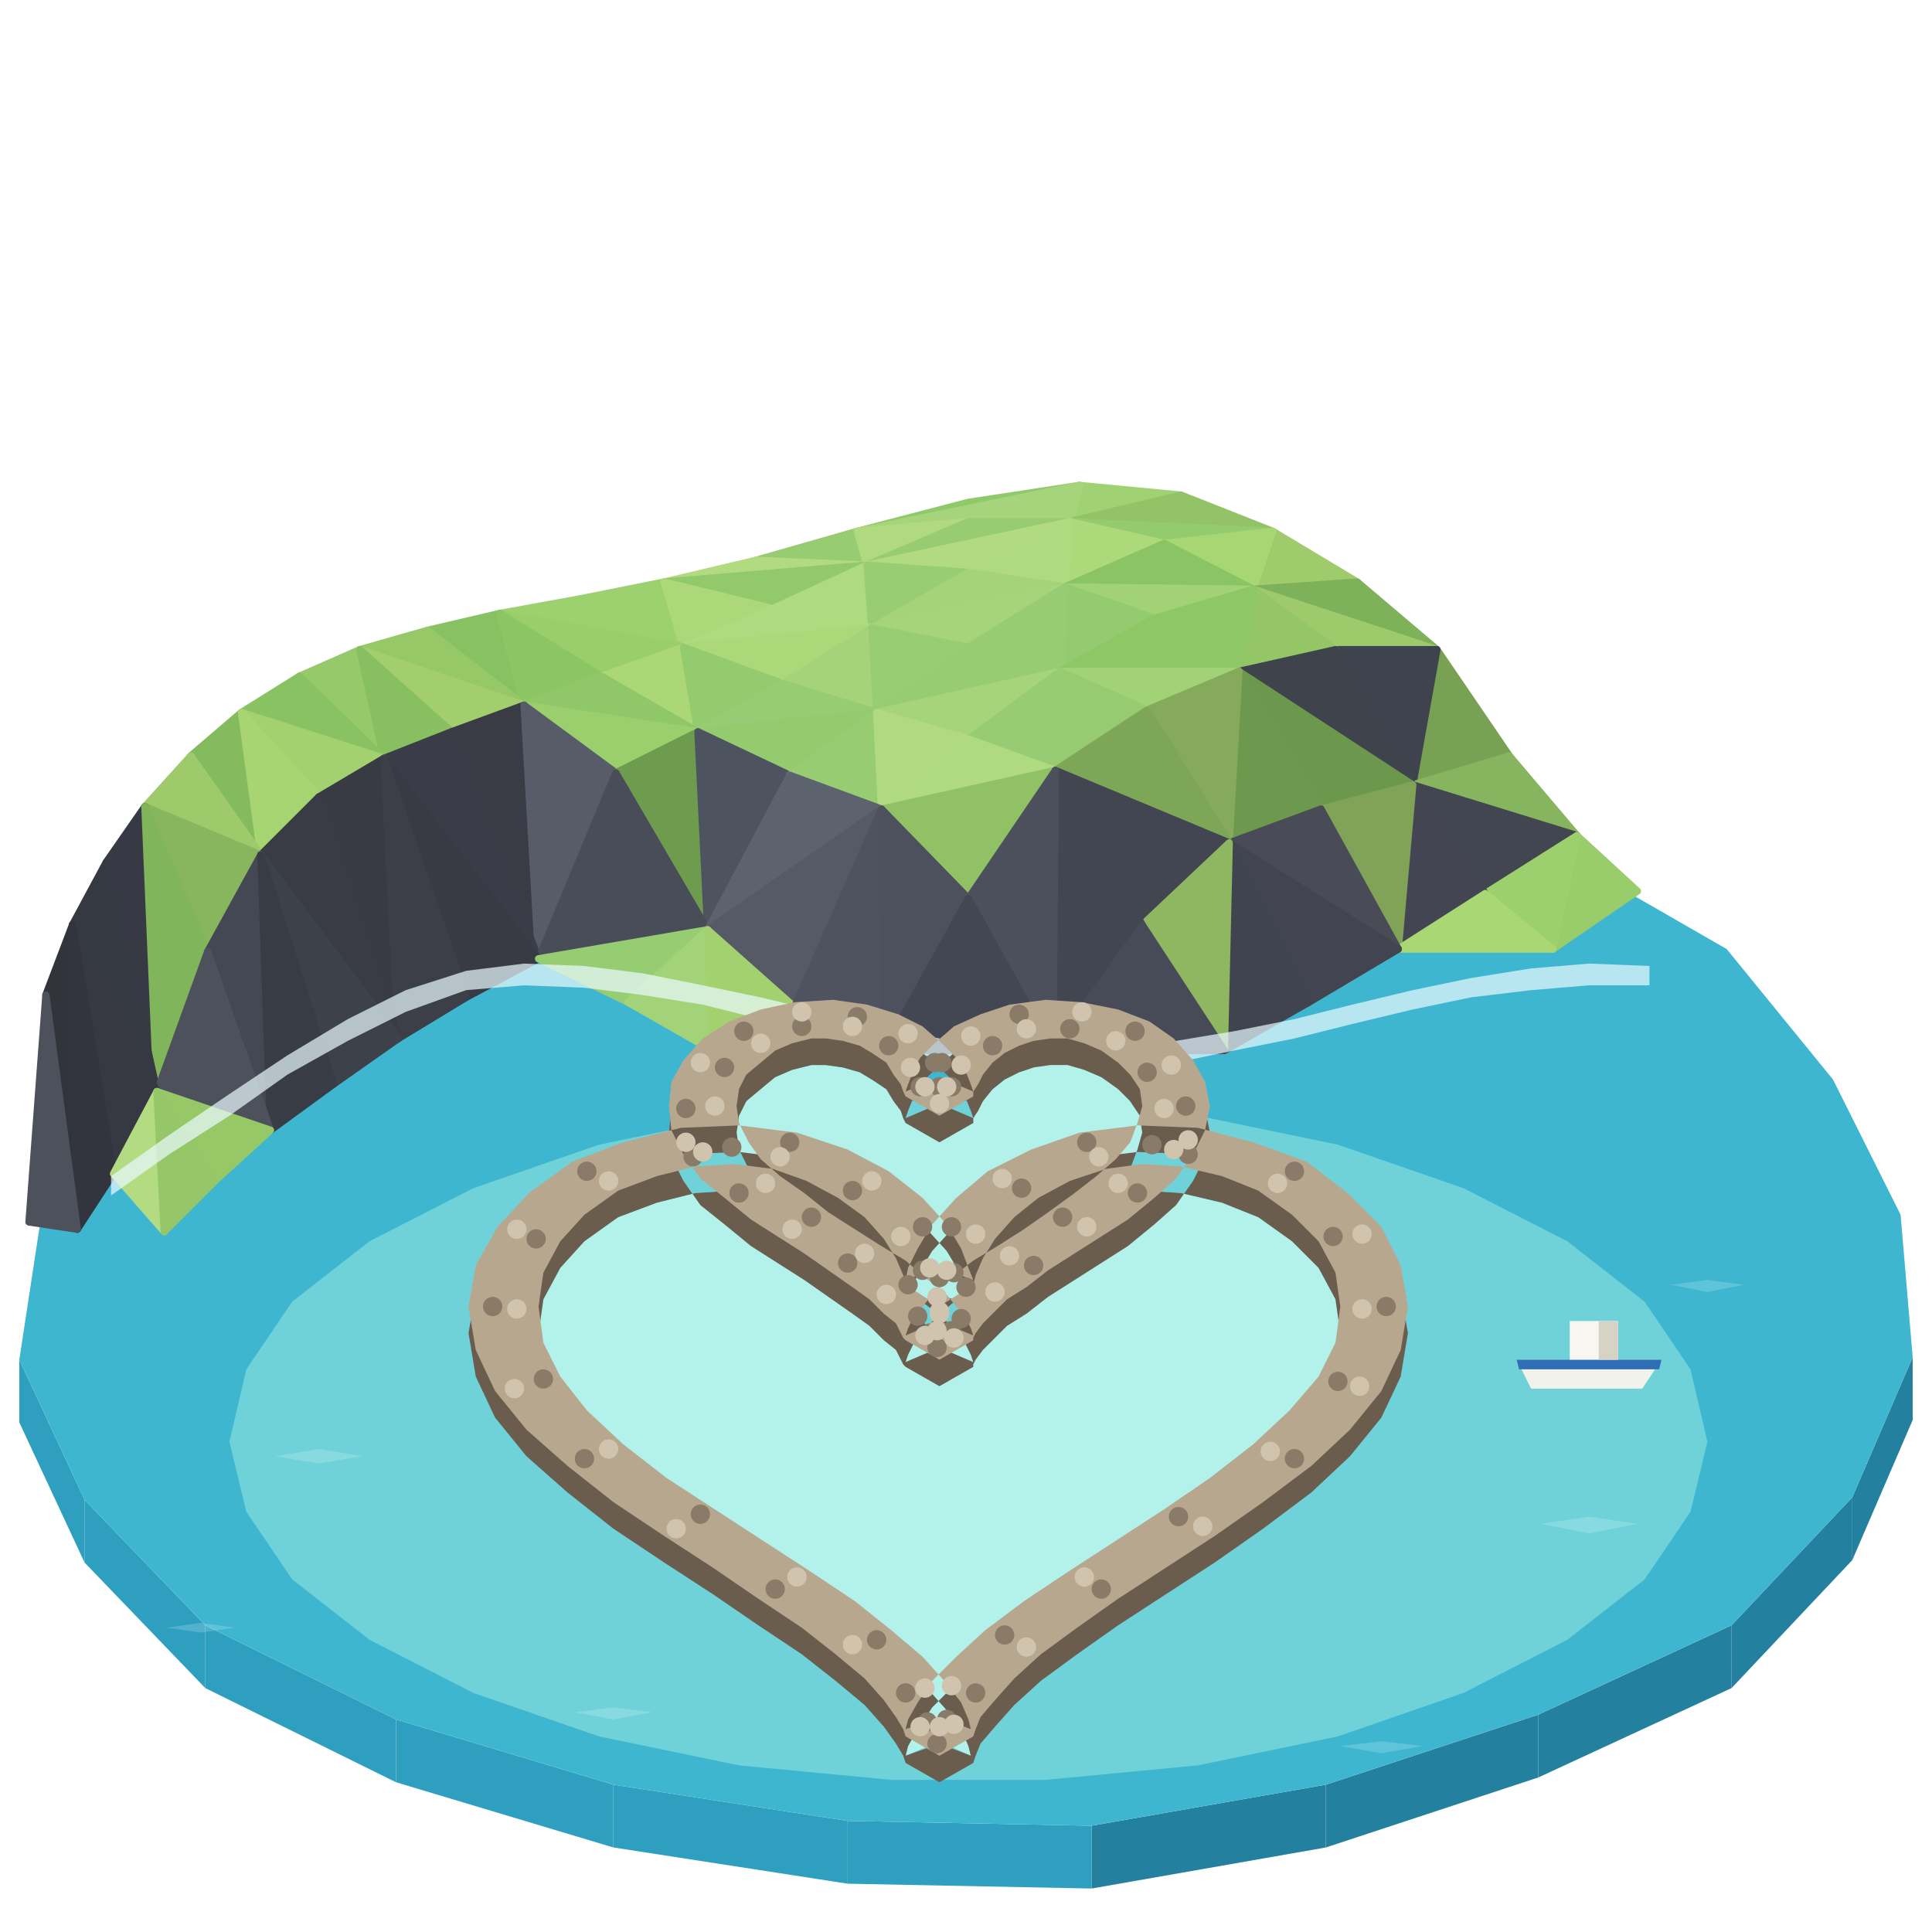
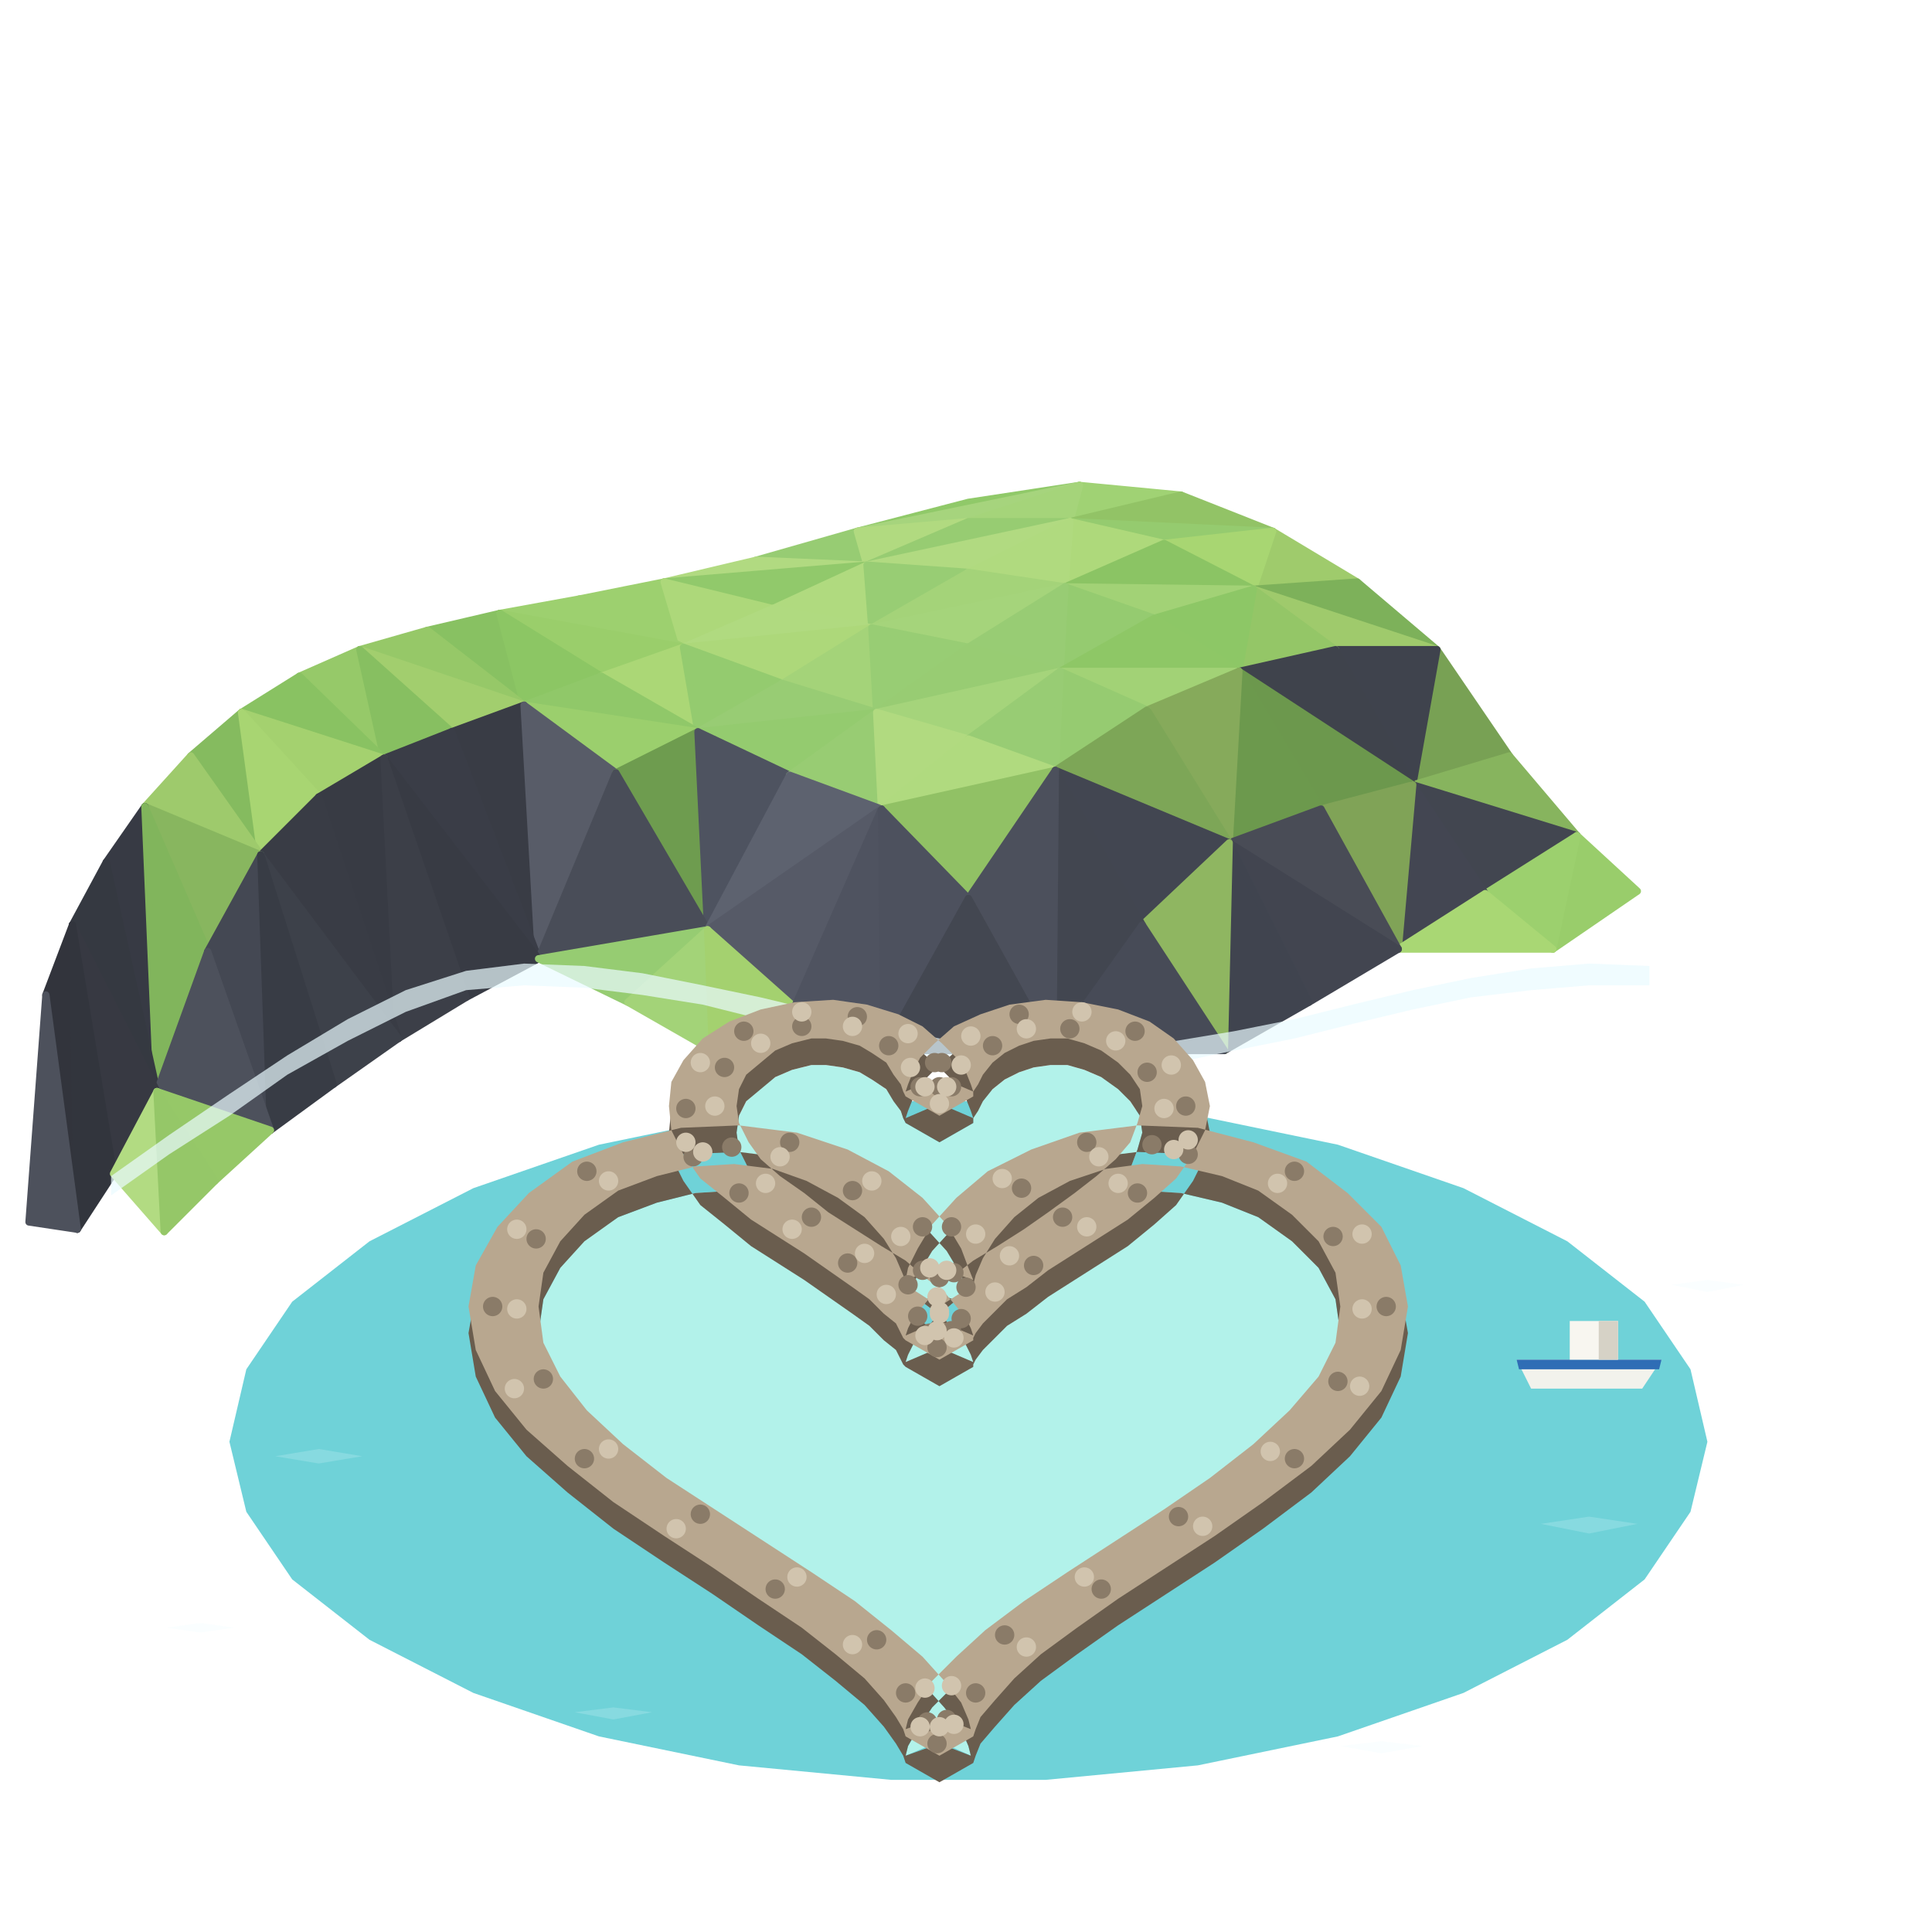
<svg xmlns="http://www.w3.org/2000/svg" viewBox="0 0 80 80">
  <g transform="translate(40.1 53.3) scale(1)">
-     <path d="M23.6 17.7L14.8 20.6L14.8 23.2L23.6 20.3Z" fill="#23809e" />
-     <path d="M14.8 20.6L5.1 22.3L5.1 24.9L14.8 23.2Z" fill="#23809e" />
-     <path d="M5.1 22.3L-5 22.1L-5 24.7L5.1 24.9Z" fill="#2f9fc0" />
-     <path d="M-5 22.1L-14.7 20.6L-14.7 23.2L-5 24.7Z" fill="#2f9fc0" />
-     <path d="M-14.7 20.6L-23.7 17.9L-23.7 20.5L-14.7 23.2Z" fill="#2f9fc0" />
-     <path d="M-23.7 17.9L-31.6 14L-31.6 16.6L-23.7 20.5Z" fill="#2f9fc0" />
-     <path d="M-31.6 14L-36.6 8.8L-36.6 11.4L-31.6 16.6Z" fill="#2f9fc0" />
-     <path d="M-36.6 8.8L-39.3 3L-39.3 5.6L-36.6 11.4Z" fill="#2f9fc0" />
-     <path d="M39.1 2.9L36.6 8.7L36.6 11.3L39.1 5.5Z" fill="#23809e" />
-     <path d="M36.6 8.7L31.6 14L31.6 16.6L36.6 11.3Z" fill="#23809e" />
-     <path d="M31.6 14L23.6 17.7L23.6 20.3L31.6 16.6Z" fill="#23809e" />
-     <path d="M23.6 17.7L14.8 20.6L5.1 22.3L-5 22.1L-14.7 20.6L-23.7 17.9L-31.6 14L-36.6 8.8L-39.3 3L-38.4 -2.9L-36.3 -8.7L-30.8 -13.6L-23.6 -17.7L-14.8 -20.6L-5.1 -22.2L5.2 -22.8L15.2 -21.2L24.1 -18.2L31.4 -14L35.8 -8.6L38.6 -3L39.1 2.9L36.6 8.7L31.6 14Z" fill="#3fb6cf" />
    <g stroke-width=".3" stroke-linejoin="round">
      <path d="M0 -32.5L4.6 -33.2L-4.6 -31.3Z" fill="#90c969" stroke="#90c969" />
      <path d="M4.6 -33.2L0 -31.7L-4.6 -31.3Z" fill="#a6d47d" stroke="#a6d47d" />
      <path d="M-4.6 -31.3L-4.2 -29.9L-8.8 -30.1Z" fill="#97cc73" stroke="#97cc73" />
      <path d="M4.6 -33.2L8.8 -32.8L4.2 -31.7Z" fill="#a0d274" stroke="#a0d274" />
      <path d="M-4.6 -31.3L0 -31.7L-4.2 -29.9Z" fill="#b1da80" stroke="#b1da80" />
      <path d="M4.6 -33.2L4.2 -31.7L0 -31.7Z" fill="#a5d47a" stroke="#a5d47a" />
      <path d="M-8.8 -30.1L-4.2 -29.9L-12.6 -29.2Z" fill="#b1da81" stroke="#b1da81" />
      <path d="M8.8 -32.8L12.6 -31.3L4.2 -31.7Z" fill="#92c366" stroke="#92c366" />
      <path d="M0 -31.7L4.2 -31.7L-4.2 -29.9Z" fill="#97cc72" stroke="#97cc72" />
      <path d="M-4.2 -29.9L-8.1 -28.1L-12.6 -29.2Z" fill="#91c96b" stroke="#91c96b" />
      <path d="M12.6 -31.3L8.1 -30.8L4.2 -31.7Z" fill="#95cb6f" stroke="#95cb6f" />
      <path d="M4.2 -31.7L0 -29.6L-4.2 -29.9Z" fill="#b1da81" stroke="#b1da81" />
      <path d="M-12.6 -29.2L-11.8 -26.5L-16.1 -28.5Z" fill="#9dd06f" stroke="#9dd06f" />
      <path d="M12.6 -31.3L16.1 -29.2L11.8 -28.9Z" fill="#9fcb6c" stroke="#9fcb6c" />
      <path d="M-12.6 -29.2L-8.1 -28.1L-11.8 -26.5Z" fill="#add87a" stroke="#add87a" />
      <path d="M12.6 -31.3L11.8 -28.9L8.1 -30.8Z" fill="#a8d672" stroke="#a8d672" />
      <path d="M-4.2 -29.9L-4 -27.3L-8.1 -28.1Z" fill="#b0da7f" stroke="#b0da7f" />
      <path d="M4.2 -31.7L8.1 -30.8L4 -29Z" fill="#aed97b" stroke="#aed97b" />
      <path d="M-4.2 -29.9L0 -29.6L-4 -27.3Z" fill="#98cd74" stroke="#98cd74" />
      <path d="M4.2 -31.7L4 -29L0 -29.6Z" fill="#b0da7f" stroke="#b0da7f" />
      <path d="M-16.1 -28.5L-11.8 -26.5L-19.4 -27.9Z" fill="#9dd06f" stroke="#9dd06f" />
      <path d="M16.1 -29.2L19.4 -26.4L11.8 -28.9Z" fill="#7db15a" stroke="#7db15a" />
      <path d="M-8.1 -28.1L-4 -27.3L-11.8 -26.5Z" fill="#b0da80" stroke="#b0da80" />
      <path d="M8.1 -30.8L11.8 -28.9L4 -29Z" fill="#8bc464" stroke="#8bc464" />
      <path d="M0 -29.6L4 -29L-4 -27.3Z" fill="#a4d379" stroke="#a4d379" />
      <path d="M-11.8 -26.5L-15.2 -25.3L-19.4 -27.9Z" fill="#9ace6b" stroke="#9ace6b" />
      <path d="M19.4 -26.4L15.2 -26.4L11.8 -28.9Z" fill="#9fca6c" stroke="#9fca6c" />
      <path d="M-4 -27.3L-7.7 -25L-11.8 -26.5Z" fill="#add87a" stroke="#add87a" />
      <path d="M11.8 -28.9L7.7 -27.7L4 -29Z" fill="#a2d276" stroke="#a2d276" />
      <path d="M4 -29L0 -26.5L-4 -27.3Z" fill="#a5d47b" stroke="#a5d47b" />
      <path d="M19.4 -26.4L22.4 -22L18.4 -20.8Z" fill="#78a154" stroke="#78a154" />
      <path d="M-19.4 -27.9L-18.4 -24.1L-22.4 -27.2Z" fill="#88c162" stroke="#88c162" />
      <path d="M19.4 -26.4L18.4 -20.8L15.2 -26.4Z" fill="#3f434d" stroke="#3f434d" />
      <path d="M-19.4 -27.9L-15.2 -25.3L-18.4 -24.1Z" fill="#8cc664" stroke="#8cc664" />
      <path d="M-11.8 -26.5L-11.2 -23L-15.2 -25.3Z" fill="#abd776" stroke="#abd776" />
      <path d="M11.8 -28.9L15.2 -26.4L11.2 -25.5Z" fill="#94c667" stroke="#94c667" />
      <path d="M11.8 -28.9L11.2 -25.5L7.7 -27.7Z" fill="#8dc766" stroke="#8dc766" />
      <path d="M-11.8 -26.5L-7.7 -25L-11.2 -23Z" fill="#94cb6f" stroke="#94cb6f" />
      <path d="M-4 -27.3L-3.8 -23.8L-7.7 -25Z" fill="#a4d379" stroke="#a4d379" />
      <path d="M4 -29L7.7 -27.7L3.8 -25.5Z" fill="#95cb70" stroke="#95cb70" />
      <path d="M-4 -27.3L0 -26.5L-3.8 -23.8Z" fill="#98cd74" stroke="#98cd74" />
      <path d="M4 -29L3.8 -25.5L0 -26.5Z" fill="#98cc74" stroke="#98cc74" />
      <path d="M22.4 -22L25.2 -18.7L18.4 -20.8Z" fill="#87b45e" stroke="#87b45e" />
      <path d="M-22.4 -27.2L-18.4 -24.1L-25.2 -26.4Z" fill="#96c868" stroke="#96c868" />
      <path d="M-15.2 -25.3L-11.2 -23L-18.4 -24.1Z" fill="#90c869" stroke="#90c869" />
      <path d="M15.2 -26.4L18.4 -20.8L11.2 -25.5Z" fill="#3f434c" stroke="#3f434c" />
      <path d="M7.7 -27.7L11.2 -25.5L3.8 -25.5Z" fill="#8ec766" stroke="#8ec766" />
      <path d="M-7.7 -25L-3.8 -23.8L-11.2 -23Z" fill="#98cc74" stroke="#98cc74" />
      <path d="M0 -26.5L3.8 -25.5L-3.8 -23.8Z" fill="#98cc73" stroke="#98cc73" />
      <path d="M25.2 -18.7L21.4 -16.3L18.4 -20.8Z" fill="#424650" stroke="#424650" />
      <path d="M-18.4 -24.1L-21.4 -23L-25.2 -26.4Z" fill="#a2ce6e" stroke="#a2ce6e" />
      <path d="M18.4 -20.8L14.6 -19.8L11.2 -25.5Z" fill="#6c984d" stroke="#6c984d" />
      <path d="M-11.2 -23L-14.6 -21.3L-18.4 -24.1Z" fill="#9bcf6d" stroke="#9bcf6d" />
      <path d="M11.2 -25.5L7.4 -23.9L3.8 -25.5Z" fill="#a2d276" stroke="#a2d276" />
      <path d="M-3.8 -23.8L-7.4 -21.2L-11.2 -23Z" fill="#94cb6f" stroke="#94cb6f" />
      <path d="M3.8 -25.5L0 -22.7L-3.8 -23.8Z" fill="#a5d47b" stroke="#a5d47b" />
      <path d="M25.2 -18.7L27.7 -16.4L24.2 -14Z" fill="#99cd6b" stroke="#99cd6b" />
      <path d="M-25.2 -26.4L-24.2 -21.9L-27.7 -25.3Z" fill="#96c969" stroke="#96c969" />
      <path d="M25.2 -18.7L24.2 -14L21.4 -16.3Z" fill="#9cd06e" stroke="#9cd06e" />
      <path d="M-25.2 -26.4L-21.4 -23L-24.2 -21.9Z" fill="#87bf61" stroke="#87bf61" />
      <path d="M18.4 -20.8L21.4 -16.3L17.8 -14Z" fill="#434652" stroke="#434652" />
      <path d="M-18.4 -24.1L-17.8 -13.6L-21.4 -23Z" fill="#393c45" stroke="#393c45" />
      <path d="M18.4 -20.8L17.8 -14L14.6 -19.8Z" fill="#80a357" stroke="#80a357" />
      <path d="M-18.4 -24.1L-14.6 -21.3L-17.8 -13.6Z" fill="#585c68" stroke="#585c68" />
      <path d="M11.2 -25.5L14.6 -19.8L10.8 -18.4Z" fill="#6c994d" stroke="#6c994d" />
      <path d="M-11.2 -23L-10.8 -14.8L-14.6 -21.3Z" fill="#6e9c4f" stroke="#6e9c4f" />
      <path d="M-11.2 -23L-7.4 -21.2L-10.8 -14.8Z" fill="#4e5360" stroke="#4e5360" />
      <path d="M11.2 -25.5L10.8 -18.4L7.4 -23.9Z" fill="#86aa5b" stroke="#86aa5b" />
      <path d="M-3.8 -23.8L-3.6 -19.8L-7.4 -21.2Z" fill="#98cc73" stroke="#98cc73" />
      <path d="M3.8 -25.5L7.4 -23.9L3.6 -21.4Z" fill="#96cb71" stroke="#96cb71" />
      <path d="M-3.8 -23.8L0 -22.7L-3.6 -19.8Z" fill="#b1da80" stroke="#b1da80" />
      <path d="M3.8 -25.5L3.6 -21.4L0 -22.7Z" fill="#98cc74" stroke="#98cc74" />
      <path d="M-27.7 -25.3L-24.2 -21.9L-30.1 -23.8Z" fill="#89c262" stroke="#89c262" />
      <path d="M21.4 -16.3L24.2 -14L17.8 -14Z" fill="#a9d774" stroke="#a9d774" />
      <path d="M-21.4 -23L-17.8 -13.6L-24.2 -21.9Z" fill="#3a3d47" stroke="#3a3d47" />
      <path d="M-14.6 -21.3L-10.8 -14.8L-17.8 -13.6Z" fill="#494d58" stroke="#494d58" />
      <path d="M14.6 -19.8L17.8 -14L10.8 -18.4Z" fill="#494c56" stroke="#494c56" />
      <path d="M-7.4 -21.2L-3.6 -19.8L-10.8 -14.8Z" fill="#5d626f" stroke="#5d626f" />
      <path d="M7.4 -23.9L10.8 -18.4L3.6 -21.4Z" fill="#7da657" stroke="#7da657" />
      <path d="M0 -22.7L3.6 -21.4L-3.6 -19.8Z" fill="#b0da7f" stroke="#b0da7f" />
      <path d="M-24.2 -21.9L-26.9 -20.3L-30.1 -23.8Z" fill="#a4d16f" stroke="#a4d16f" />
      <path d="M-17.8 -13.6L-20.8 -12L-24.2 -21.9Z" fill="#383b44" stroke="#383b44" />
      <path d="M-10.8 -14.8L-14.1 -11.8L-17.8 -13.6Z" fill="#96cc72" stroke="#96cc72" />
      <path d="M17.8 -14L14.1 -11.8L10.8 -18.4Z" fill="#424550" stroke="#424550" />
      <path d="M-3.6 -19.8L-7.2 -11.6L-10.8 -14.8Z" fill="#565a67" stroke="#565a67" />
      <path d="M10.8 -18.4L7.2 -15L3.6 -21.4Z" fill="#424651" stroke="#424651" />
      <path d="M3.6 -21.4L0 -16.1L-3.6 -19.8Z" fill="#91c165" stroke="#91c165" />
      <path d="M-30.1 -23.8L-29.3 -17.9L-32.2 -22Z" fill="#85bb5f" stroke="#85bb5f" />
      <path d="M-30.1 -23.8L-26.9 -20.3L-29.3 -17.9Z" fill="#a8d572" stroke="#a8d572" />
      <path d="M-24.2 -21.9L-23.6 -10.3L-26.9 -20.3Z" fill="#383b44" stroke="#383b44" />
      <path d="M-24.2 -21.9L-20.8 -12L-23.6 -10.3Z" fill="#3c3f48" stroke="#3c3f48" />
      <path d="M-10.8 -14.8L-10.6 -9.8L-14.1 -11.8Z" fill="#a3d378" stroke="#a3d378" />
      <path d="M10.8 -18.4L14.1 -11.8L10.6 -9.8Z" fill="#40444f" stroke="#40444f" />
      <path d="M-10.8 -14.8L-7.2 -11.6L-10.6 -9.8Z" fill="#a4d16f" stroke="#a4d16f" />
      <path d="M10.8 -18.4L10.6 -9.8L7.2 -15Z" fill="#8fb661" stroke="#8fb661" />
      <path d="M-32.2 -22L-29.3 -17.9L-34.1 -19.9Z" fill="#9eca6c" stroke="#9eca6c" />
      <path d="M-3.6 -19.8L-3.5 -9.8L-7.2 -11.6Z" fill="#4f5360" stroke="#4f5360" />
      <path d="M3.6 -21.4L7.2 -15L3.5 -9.8Z" fill="#424650" stroke="#424650" />
      <path d="M3.6 -21.4L3.5 -9.8L0 -16.1Z" fill="#4c505c" stroke="#4c505c" />
      <path d="M-3.6 -19.8L0 -16.1L-3.5 -9.8Z" fill="#4d515e" stroke="#4d515e" />
      <path d="M-26.9 -20.3L-23.6 -10.3L-29.3 -17.9Z" fill="#393c45" stroke="#393c45" />
      <path d="M7.2 -15L10.6 -9.8L3.5 -9.8Z" fill="#474b57" stroke="#474b57" />
      <path d="M0 -16.1L3.5 -9.8L-3.5 -9.8Z" fill="#434751" stroke="#434751" />
      <path d="M-29.3 -17.9L-31.5 -13.9L-34.1 -19.9Z" fill="#88b65f" stroke="#88b65f" />
      <path d="M-23.6 -10.3L-26.3 -8.4L-29.3 -17.9Z" fill="#3d414a" stroke="#3d414a" />
      <path d="M-34.1 -19.9L-33.6 -8.1L-35.7 -17.6Z" fill="#373a44" stroke="#373a44" />
      <path d="M-34.1 -19.9L-31.5 -13.9L-33.6 -8.1Z" fill="#81b55c" stroke="#81b55c" />
      <path d="M-29.3 -17.9L-28.9 -6.5L-31.5 -13.9Z" fill="#444853" stroke="#444853" />
      <path d="M-29.3 -17.9L-26.3 -8.4L-28.9 -6.5Z" fill="#383c45" stroke="#383c45" />
      <path d="M-35.7 -17.6L-33.6 -8.1L-37.1 -15Z" fill="#353941" stroke="#353941" />
      <path d="M-31.5 -13.9L-28.9 -6.5L-33.6 -8.1Z" fill="#4d515c" stroke="#4d515c" />
      <path d="M-33.6 -8.1L-35.4 -4.7L-37.1 -15Z" fill="#373942" stroke="#373942" />
      <path d="M-28.9 -6.5L-31.2 -4.4L-33.6 -8.1Z" fill="#96c868" stroke="#96c868" />
      <path d="M-37.1 -15L-36.9 -2.4L-38.2 -12.1Z" fill="#32343c" stroke="#32343c" />
      <path d="M-37.1 -15L-35.4 -4.7L-36.9 -2.4Z" fill="#32353d" stroke="#32353d" />
      <path d="M-33.6 -8.1L-33.3 -2.3L-35.4 -4.7Z" fill="#b2db82" stroke="#b2db82" />
      <path d="M-33.6 -8.1L-31.2 -4.4L-33.3 -2.3Z" fill="#95c768" stroke="#95c768" />
      <path d="M-38.2 -12.1L-36.9 -2.4L-38.9 -2.7Z" fill="#4d515c" stroke="#4d515c" />
    </g>
    <path d="M-35.5 -4.6L-33.1 -6.3L-30.6 -8L-28.2 -9.6L-25.7 -11.1L-23.3 -12.3L-20.8 -13.1L-18.4 -13.4L-15.9 -13.3L-13.5 -13L-11 -12.5L-8.6 -12L-6.1 -11.4L-3.7 -10.8L-1.2 -10.3L1.2 -10L3.7 -9.9L6.1 -9.9L8.6 -10.2L11 -10.6L13.5 -11.1L15.9 -11.7L18.4 -12.3L20.8 -12.8L23.3 -13.2L25.7 -13.4L28.2 -13.3L28.2 -12.5L25.7 -12.5L23.3 -12.3L20.8 -12L18.4 -11.5L15.9 -10.9L13.5 -10.3L11 -9.8L8.6 -9.3L6.1 -9.1L3.7 -9L1.2 -9.1L-1.2 -9.5L-3.7 -9.9L-6.1 -10.5L-8.6 -11.1L-11 -11.7L-13.5 -12.1L-15.9 -12.4L-18.4 -12.5L-20.8 -12.3L-23.3 -11.4L-25.7 -10.2L-28.2 -8.8L-30.6 -7.1L-33.1 -5.5L-35.5 -3.8Z" fill="#e9fbff" opacity=".7">
      <animate attributeName="opacity" values=".35;.85;.35" dur="3.2s" repeatCount="indefinite" />
    </path>
    <path d="M30.6 6.4L29.9 9.3L28 12.1L24.8 14.6L20.5 16.8L15.3 18.6L9.5 19.8L3.2 20.4L-3.2 20.4L-9.5 19.8L-15.3 18.6L-20.5 16.8L-24.8 14.6L-28 12.1L-29.9 9.3L-30.6 6.4L-29.9 3.4L-28 0.6L-24.8 -1.9L-20.5 -4.1L-15.3 -5.9L-9.5 -7.1L-3.2 -7.7L3.2 -7.7L9.5 -7.1L15.3 -5.9L20.5 -4.1L24.8 -1.9L28 0.6L29.9 3.4Z" fill="#6fd2d8" />
    <path d="M-1.2 1.9L0.2 1L0.3 0.6L0.6 -0.1L1.1 -0.9L1.9 -1.8L2.9 -2.6L4.2 -3.3L5.7 -3.8L7.2 -4L8.8 -3.9L10.5 -3.5L12 -2.9L13.4 -2L14.5 -0.8L15.2 0.5L15.4 1.9L15.2 3.3L14.5 4.8L13.3 6.2L11.8 7.6L10 9L8.1 10.3L6.1 11.6L4.1 12.9L2.3 14.1L0.7 15.3L-0.5 16.4L-1.5 17.4L-2.1 18.3L-2.5 19L-2.6 19.4L-1.2 18.8L0.1 19.4L0 19L-0.3 18.3L-1 17.4L-1.9 16.4L-3.2 15.3L-4.7 14.1L-6.5 12.9L-8.5 11.6L-10.5 10.3L-12.5 9L-14.3 7.6L-15.8 6.2L-16.9 4.8L-17.6 3.3L-17.8 1.9L-17.6 0.5L-16.9 -0.8L-15.9 -2L-14.5 -2.9L-12.9 -3.5L-11.3 -3.9L-9.7 -4L-8.1 -3.8L-6.7 -3.3L-5.4 -2.6L-4.3 -1.8L-3.5 -0.9L-3 -0.1L-2.7 0.6L-2.6 1Z" fill="#b2f2ea" />
    <path d="M-1.2 -6L0.2 -6.8L0.2 -7L0.4 -7.4L0.6 -7.8L1 -8.2L1.5 -8.6L2.1 -8.9L2.7 -9.1L3.4 -9.2L4.1 -9.2L4.8 -9L5.5 -8.7L6.2 -8.3L6.7 -7.7L7.1 -7.1L7.2 -6.4L7 -5.7L6.7 -4.9L6.1 -4.2L5.3 -3.5L4.4 -2.8L3.3 -2.1L2.3 -1.4L1.2 -0.7L0.2 0L-0.7 0.7L-1.4 1.3L-1.9 1.9L-2.3 2.4L-2.5 2.8L-2.6 3.1L-1.2 2.5L0.2 3.1L0.1 2.8L-0.1 2.4L-0.5 1.9L-1 1.3L-1.8 0.7L-2.6 0L-3.6 -0.7L-4.7 -1.4L-5.8 -2.1L-6.8 -2.8L-7.8 -3.5L-8.6 -4.2L-9.1 -4.9L-9.5 -5.7L-9.6 -6.4L-9.5 -7.1L-9.2 -7.7L-8.6 -8.3L-8 -8.7L-7.3 -9L-6.5 -9.2L-5.9 -9.2L-5.2 -9.1L-4.5 -8.9L-4 -8.6L-3.4 -8.2L-3.1 -7.8L-2.8 -7.4L-2.7 -7L-2.6 -6.8Z" fill="#b2f2ea" />
    <path d="M-1.2 0.3L-2.6 0.8L-2.5 0.3L-2.1 -0.5L-1.5 -1.5L-0.5 -2.6L0.8 -3.7L2.6 -4.6L4.6 -5.3L7 -5.6L9.5 -5.5L11.8 -4.9L14 -4.1L15.7 -2.8L17.1 -1.4L17.9 0.2L18.2 1.9L17.9 3.7L17.1 5.4L15.8 7L14.2 8.5L12.2 10L10.2 11.4L8.2 12.7L6.2 14L4.5 15.2L3 16.3L1.9 17.3L1.1 18.2L0.5 18.9L0.3 19.4L0.2 19.7L-1.2 20.5L-2.6 19.7L-2.7 19.4L-3 18.9L-3.5 18.2L-4.3 17.3L-5.5 16.3L-6.9 15.2L-8.7 14L-10.6 12.7L-12.6 11.4L-14.7 10L-16.6 8.5L-18.3 7L-19.6 5.4L-20.4 3.7L-20.7 1.9L-20.4 0.2L-19.5 -1.4L-18.2 -2.8L-16.4 -4.1L-14.3 -4.9L-11.9 -5.5L-9.5 -5.6L-7.1 -5.3L-5 -4.6L-3.3 -3.7L-1.9 -2.6L-0.9 -1.5L-0.3 -0.5L0 0.3L0.2 0.8ZM-1.2 1.9L0.2 1L0.3 0.6L0.6 -0.1L1.1 -0.9L1.9 -1.8L2.9 -2.6L4.2 -3.3L5.7 -3.8L7.2 -4L8.8 -3.9L10.5 -3.5L12 -2.9L13.4 -1.9L14.5 -0.8L15.2 0.5L15.4 1.9L15.2 3.4L14.5 4.8L13.3 6.2L11.8 7.6L10 9L8.1 10.3L6.1 11.6L4.1 12.9L2.3 14.1L0.7 15.3L-0.5 16.4L-1.5 17.4L-2.1 18.3L-2.5 19L-2.6 19.4L-1.2 18.9L0.1 19.4L0 19L-0.3 18.3L-1 17.4L-1.9 16.4L-3.2 15.3L-4.7 14.1L-6.5 12.9L-8.5 11.6L-10.5 10.3L-12.5 9L-14.3 7.6L-15.8 6.2L-16.9 4.8L-17.6 3.4L-17.8 1.9L-17.6 0.5L-16.9 -0.8L-15.9 -1.9L-14.5 -2.9L-12.9 -3.5L-11.3 -3.9L-9.7 -4L-8.1 -3.8L-6.7 -3.3L-5.4 -2.6L-4.3 -1.8L-3.5 -0.9L-3 -0.1L-2.7 0.6L-2.6 1ZM-1.2 -7.6L-2.6 -7L-2.5 -7.3L-2.3 -7.8L-2 -8.4L-1.4 -9L-0.6 -9.7L0.5 -10.2L1.7 -10.6L3.2 -10.8L4.7 -10.7L6.2 -10.4L7.5 -9.9L8.5 -9.2L9.3 -8.3L9.8 -7.4L10 -6.4L9.8 -5.4L9.3 -4.4L8.6 -3.4L7.7 -2.6L6.6 -1.7L5.5 -1L4.4 -0.3L3.3 0.4L2.4 1.1L1.6 1.6L1 2.2L0.6 2.6L0.3 3L0.2 3.2L0.2 3.3L-1.2 4.1L-2.6 3.3L-2.7 3.2L-2.8 3L-3 2.6L-3.5 2.2L-4.1 1.6L-4.8 1.1L-5.8 0.4L-6.8 -0.3L-7.9 -1L-9 -1.7L-10.1 -2.6L-11.1 -3.4L-11.8 -4.4L-12.3 -5.4L-12.4 -6.4L-12.3 -7.4L-11.8 -8.3L-11 -9.2L-9.9 -9.9L-8.6 -10.4L-7.2 -10.7L-5.6 -10.8L-4.2 -10.6L-2.9 -10.2L-1.9 -9.7L-1.1 -9L-0.5 -8.4L-0.1 -7.8L0.1 -7.3L0.2 -7ZM-1.2 -6L0.2 -6.8L0.2 -7L0.4 -7.3L0.6 -7.7L1 -8.2L1.5 -8.6L2.1 -8.9L2.7 -9.1L3.4 -9.2L4.1 -9.2L4.8 -9L5.5 -8.7L6.2 -8.2L6.7 -7.7L7.1 -7.1L7.2 -6.4L7 -5.7L6.7 -4.9L6.1 -4.2L5.3 -3.5L4.4 -2.8L3.3 -2L2.3 -1.3L1.2 -0.6L0.2 0L-0.7 0.7L-1.4 1.3L-1.9 1.9L-2.3 2.4L-2.5 2.8L-2.6 3.1L-1.2 2.5L0.2 3.1L0.1 2.8L-0.1 2.4L-0.5 1.9L-1 1.3L-1.8 0.7L-2.6 0L-3.6 -0.6L-4.7 -1.3L-5.8 -2L-6.8 -2.8L-7.8 -3.5L-8.6 -4.2L-9.1 -4.9L-9.5 -5.7L-9.6 -6.4L-9.5 -7.1L-9.2 -7.7L-8.6 -8.2L-8 -8.7L-7.3 -9L-6.5 -9.2L-5.9 -9.2L-5.2 -9.1L-4.5 -8.9L-4 -8.6L-3.4 -8.2L-3.1 -7.7L-2.8 -7.3L-2.7 -7L-2.6 -6.8Z" fill="#6a5d4e" fill-rule="evenodd" />
    <path d="M-1.2 -0.8L-2.6 -0.3L-2.5 -0.8L-2.1 -1.6L-1.5 -2.6L-0.5 -3.7L0.8 -4.8L2.6 -5.7L4.6 -6.4L7 -6.7L9.5 -6.6L11.8 -6L14 -5.2L15.7 -3.9L17.1 -2.5L17.9 -0.9L18.2 0.8L17.9 2.6L17.1 4.3L15.8 5.9L14.2 7.4L12.2 8.9L10.2 10.3L8.2 11.6L6.2 12.9L4.5 14.1L3 15.2L1.9 16.2L1.1 17.1L0.5 17.8L0.3 18.3L0.2 18.6L-1.2 19.4L-2.6 18.6L-2.7 18.3L-3 17.8L-3.5 17.1L-4.3 16.2L-5.5 15.2L-6.9 14.1L-8.7 12.9L-10.6 11.6L-12.6 10.3L-14.7 8.9L-16.6 7.4L-18.3 5.9L-19.6 4.3L-20.4 2.6L-20.7 0.8L-20.4 -0.9L-19.5 -2.5L-18.2 -3.9L-16.4 -5.2L-14.3 -6L-11.9 -6.6L-9.5 -6.7L-7.1 -6.4L-5 -5.7L-3.3 -4.8L-1.9 -3.7L-0.9 -2.6L-0.3 -1.6L0 -0.8L0.2 -0.3ZM-1.2 0.8L0.2 -0.1L0.3 -0.5L0.6 -1.2L1.1 -2L1.9 -2.9L2.9 -3.7L4.2 -4.4L5.7 -4.9L7.2 -5.1L8.8 -5L10.5 -4.6L12 -4L13.4 -3L14.5 -1.9L15.2 -0.6L15.4 0.8L15.2 2.3L14.5 3.7L13.3 5.1L11.8 6.5L10 7.9L8.1 9.2L6.1 10.5L4.1 11.8L2.3 13L0.7 14.2L-0.5 15.3L-1.5 16.3L-2.1 17.2L-2.5 17.9L-2.6 18.3L-1.2 17.8L0.1 18.3L0 17.9L-0.3 17.2L-1 16.3L-1.9 15.3L-3.2 14.2L-4.7 13L-6.5 11.8L-8.5 10.5L-10.5 9.2L-12.5 7.9L-14.3 6.5L-15.8 5.1L-16.9 3.7L-17.6 2.3L-17.8 0.8L-17.6 -0.6L-16.9 -1.9L-15.9 -3L-14.5 -4L-12.9 -4.6L-11.3 -5L-9.7 -5.1L-8.1 -4.9L-6.7 -4.4L-5.4 -3.7L-4.3 -2.9L-3.5 -2L-3 -1.2L-2.7 -0.5L-2.6 -0.1ZM-1.2 -8.7L-2.6 -8.1L-2.5 -8.4L-2.3 -8.9L-2 -9.5L-1.4 -10.1L-0.6 -10.8L0.5 -11.3L1.7 -11.7L3.2 -11.9L4.7 -11.8L6.2 -11.5L7.5 -11L8.5 -10.3L9.3 -9.4L9.8 -8.5L10 -7.5L9.8 -6.5L9.3 -5.5L8.6 -4.5L7.7 -3.7L6.6 -2.8L5.5 -2.1L4.4 -1.4L3.3 -0.7L2.4 0L1.6 0.5L1 1.1L0.6 1.5L0.3 1.9L0.2 2.1L0.2 2.2L-1.2 3L-2.6 2.2L-2.7 2.1L-2.8 1.9L-3 1.5L-3.5 1.1L-4.1 0.5L-4.8 0L-5.8 -0.7L-6.8 -1.4L-7.9 -2.1L-9 -2.8L-10.1 -3.7L-11.1 -4.5L-11.8 -5.5L-12.3 -6.5L-12.4 -7.5L-12.3 -8.5L-11.8 -9.4L-11 -10.3L-9.9 -11L-8.6 -11.5L-7.2 -11.8L-5.6 -11.9L-4.2 -11.7L-2.9 -11.3L-1.9 -10.8L-1.1 -10.1L-0.5 -9.5L-0.1 -8.9L0.1 -8.4L0.2 -8.1ZM-1.2 -7.1L0.2 -7.9L0.2 -8.1L0.4 -8.4L0.6 -8.8L1 -9.3L1.5 -9.7L2.1 -10L2.7 -10.2L3.4 -10.3L4.1 -10.3L4.8 -10.1L5.5 -9.8L6.2 -9.3L6.7 -8.8L7.1 -8.2L7.2 -7.5L7 -6.8L6.7 -6L6.1 -5.3L5.3 -4.6L4.4 -3.9L3.3 -3.1L2.3 -2.4L1.2 -1.7L0.2 -1.1L-0.7 -0.4L-1.4 0.2L-1.9 0.8L-2.3 1.3L-2.5 1.7L-2.6 2L-1.2 1.4L0.2 2L0.1 1.7L-0.1 1.3L-0.5 0.8L-1 0.2L-1.8 -0.4L-2.6 -1.1L-3.6 -1.7L-4.7 -2.4L-5.8 -3.1L-6.8 -3.9L-7.8 -4.6L-8.6 -5.3L-9.1 -6L-9.5 -6.8L-9.6 -7.5L-9.5 -8.2L-9.2 -8.8L-8.6 -9.3L-8 -9.8L-7.3 -10.1L-6.5 -10.3L-5.9 -10.3L-5.2 -10.2L-4.5 -10L-4 -9.7L-3.4 -9.3L-3.1 -8.8L-2.8 -8.4L-2.7 -8.1L-2.6 -7.9Z" fill="#b8a78f" fill-rule="evenodd" />
    <path d="M-1.2 -0.4h0M-0.6 -0.6h0M-0.7 -2.5h0M2.2 -4.1h0M4.9 -6h0M9.1 -5.5h0M13.5 -4.8h0M15.1 -2.1h0M17.3 0.8h0M15.3 3.9h0M13.5 7.1h0M8.7 9.5h0M5.5 12.5h0M1.5 14.4h0M0.3 16.8h0M-1.7 18h0M-1.3 18.9h0M-0.9 17.9h0M-2.6 16.8h0M-3.8 14.6h0M-8 12.5h0M-11.1 9.4h0M-15.9 7.1h0M-17.6 3.8h0M-19.7 0.8h0M-17.9 -2h0M-15.8 -4.8h0M-11.4 -5.4h0M-7.4 -6h0M-4.8 -4h0M-1.9 -2.5h0M-1.9 -0.7h0M-1.2 -8.3h0M-0.7 -8.3h0M-1.1 -9.3h0M1 -10h0M2.1 -11.3h0M4.2 -10.7h0M6.9 -10.6h0M7.4 -8.9h0M9 -7.5h0M7.6 -5.9h0M7 -3.9h0M3.9 -2.9h0M2.7 -0.9h0M-0.1 0h0M-0.3 1.3h0M-1.6 1.9h0M-1.3 2.5h0M-0.7 1.8h0M-2.1 1.2h0M-2.5 -0.1h0M-5 -1h0M-6.5 -2.9h0M-9.5 -3.9h0M-9.8 -5.8h0M-11.7 -7.4h0M-10.1 -9.1h0M-9.3 -10.6h0M-6.9 -10.8h0M-4.6 -11.2h0M-3.3 -10h0M-1.4 -9.3h0M-2 -8.3h0" stroke="#8a7b68" stroke-width="0.8" stroke-linecap="round" />
    <path d="M-1.3 0.4h0M-1.6 -0.8h0M0.3 -2.2h0M1.4 -4.5h0M5.4 -5.4h0M9.1 -6.1h0M12.8 -4.3h0M16.3 -2.2h0M16.3 0.9h0M16.2 4.1h0M12.5 6.8h0M9.7 9.9h0M4.8 12h0M2.4 14.9h0M-0.7 16.5h0M-0.6 18.1h0M-1.2 18.2h0M-2 18.2h0M-1.8 16.6h0M-4.8 14.8h0M-7.1 12h0M-12.1 10h0M-14.9 6.7h0M-18.8 4.2h0M-18.7 0.9h0M-18.7 -2.4h0M-14.9 -4.4h0M-11.7 -6h0M-7.8 -5.4h0M-4 -4.4h0M-2.8 -2.1h0M-0.9 -0.7h0M-1.2 -7.6h0M-1.8 -8.3h0M-0.3 -9.2h0M0.1 -10.4h0M2.4 -10.7h0M4.7 -11.4h0M6.1 -10.2h0M8.4 -9.2h0M8.1 -7.4h0M8.5 -5.7h0M6.2 -4.3h0M4.9 -2.5h0M1.7 -1.3h0M1.1 0.2h0M-1.2 1.1h0M-0.6 2.1h0M-1.3 1.8h0M-1.8 2h0M-1.2 1h0M-3.4 0.3h0M-4.3 -1.4h0M-7.3 -2.4h0M-8.4 -4.3h0M-11 -5.6h0M-10.5 -7.5h0M-11.1 -9.3h0M-8.6 -10.1h0M-6.9 -11.4h0M-4.8 -10.8h0M-2.5 -10.5h0M-2.4 -9.1h0M-0.9 -8.3h0" stroke="#d1c4ae" stroke-width="0.8" stroke-linecap="round" />
    <path d="M-28.7 7L-26.9 6.7L-25.1 7L-26.9 7.3Z" fill="#e6fbff" opacity=".2">
      <animate attributeName="opacity" values=".15;.95;.15" dur="2.6s" begin="0.00s" repeatCount="indefinite" />
    </path>
    <path d="M23.7 9.8L25.7 9.5L27.7 9.8L25.7 10.2Z" fill="#e6fbff" opacity=".2">
      <animate attributeName="opacity" values=".15;.95;.15" dur="3.1s" begin="0.45s" repeatCount="indefinite" />
    </path>
    <path d="M-16.3 17.6L-14.7 17.4L-13.1 17.6L-14.7 17.9Z" fill="#e6fbff" opacity=".2">
      <animate attributeName="opacity" values=".15;.95;.15" dur="3.6s" begin="0.90s" repeatCount="indefinite" />
    </path>
    <path d="M15.4 19L17.1 18.8L18.8 19L17.1 19.3Z" fill="#e6fbff" opacity=".2">
      <animate attributeName="opacity" values=".15;.95;.15" dur="2.6s" begin="1.35s" repeatCount="indefinite" />
    </path>
    <path d="M29.1 -0.1L30.6 -0.3L32.1 -0.1L30.6 0.2Z" fill="#e6fbff" opacity=".2">
      <animate attributeName="opacity" values=".15;.95;.15" dur="3.1s" begin="1.80s" repeatCount="indefinite" />
    </path>
    <path d="M-33.2 14.1L-31.8 13.9L-30.4 14.1L-31.8 14.3Z" fill="#e6fbff" opacity=".2">
      <animate attributeName="opacity" values=".15;.95;.15" dur="3.6s" begin="2.25s" repeatCount="indefinite" />
    </path>
    <path d="M22.7 3L28.7 3L27.9 4.2L23.3 4.2Z" fill="#f2f2ec" />
    <path d="M22.7 3L28.7 3L28.6 3.4L22.8 3.4Z" fill="#2f6db5" />
    <path d="M24.9 3L26.9 3L26.9 1.4L24.9 1.4Z" fill="#f8f6f0" />
    <path d="M26.1 3L26.9 3L26.9 1.4L26.1 1.4Z" fill="#d6d2c6" />
  </g>
</svg>
